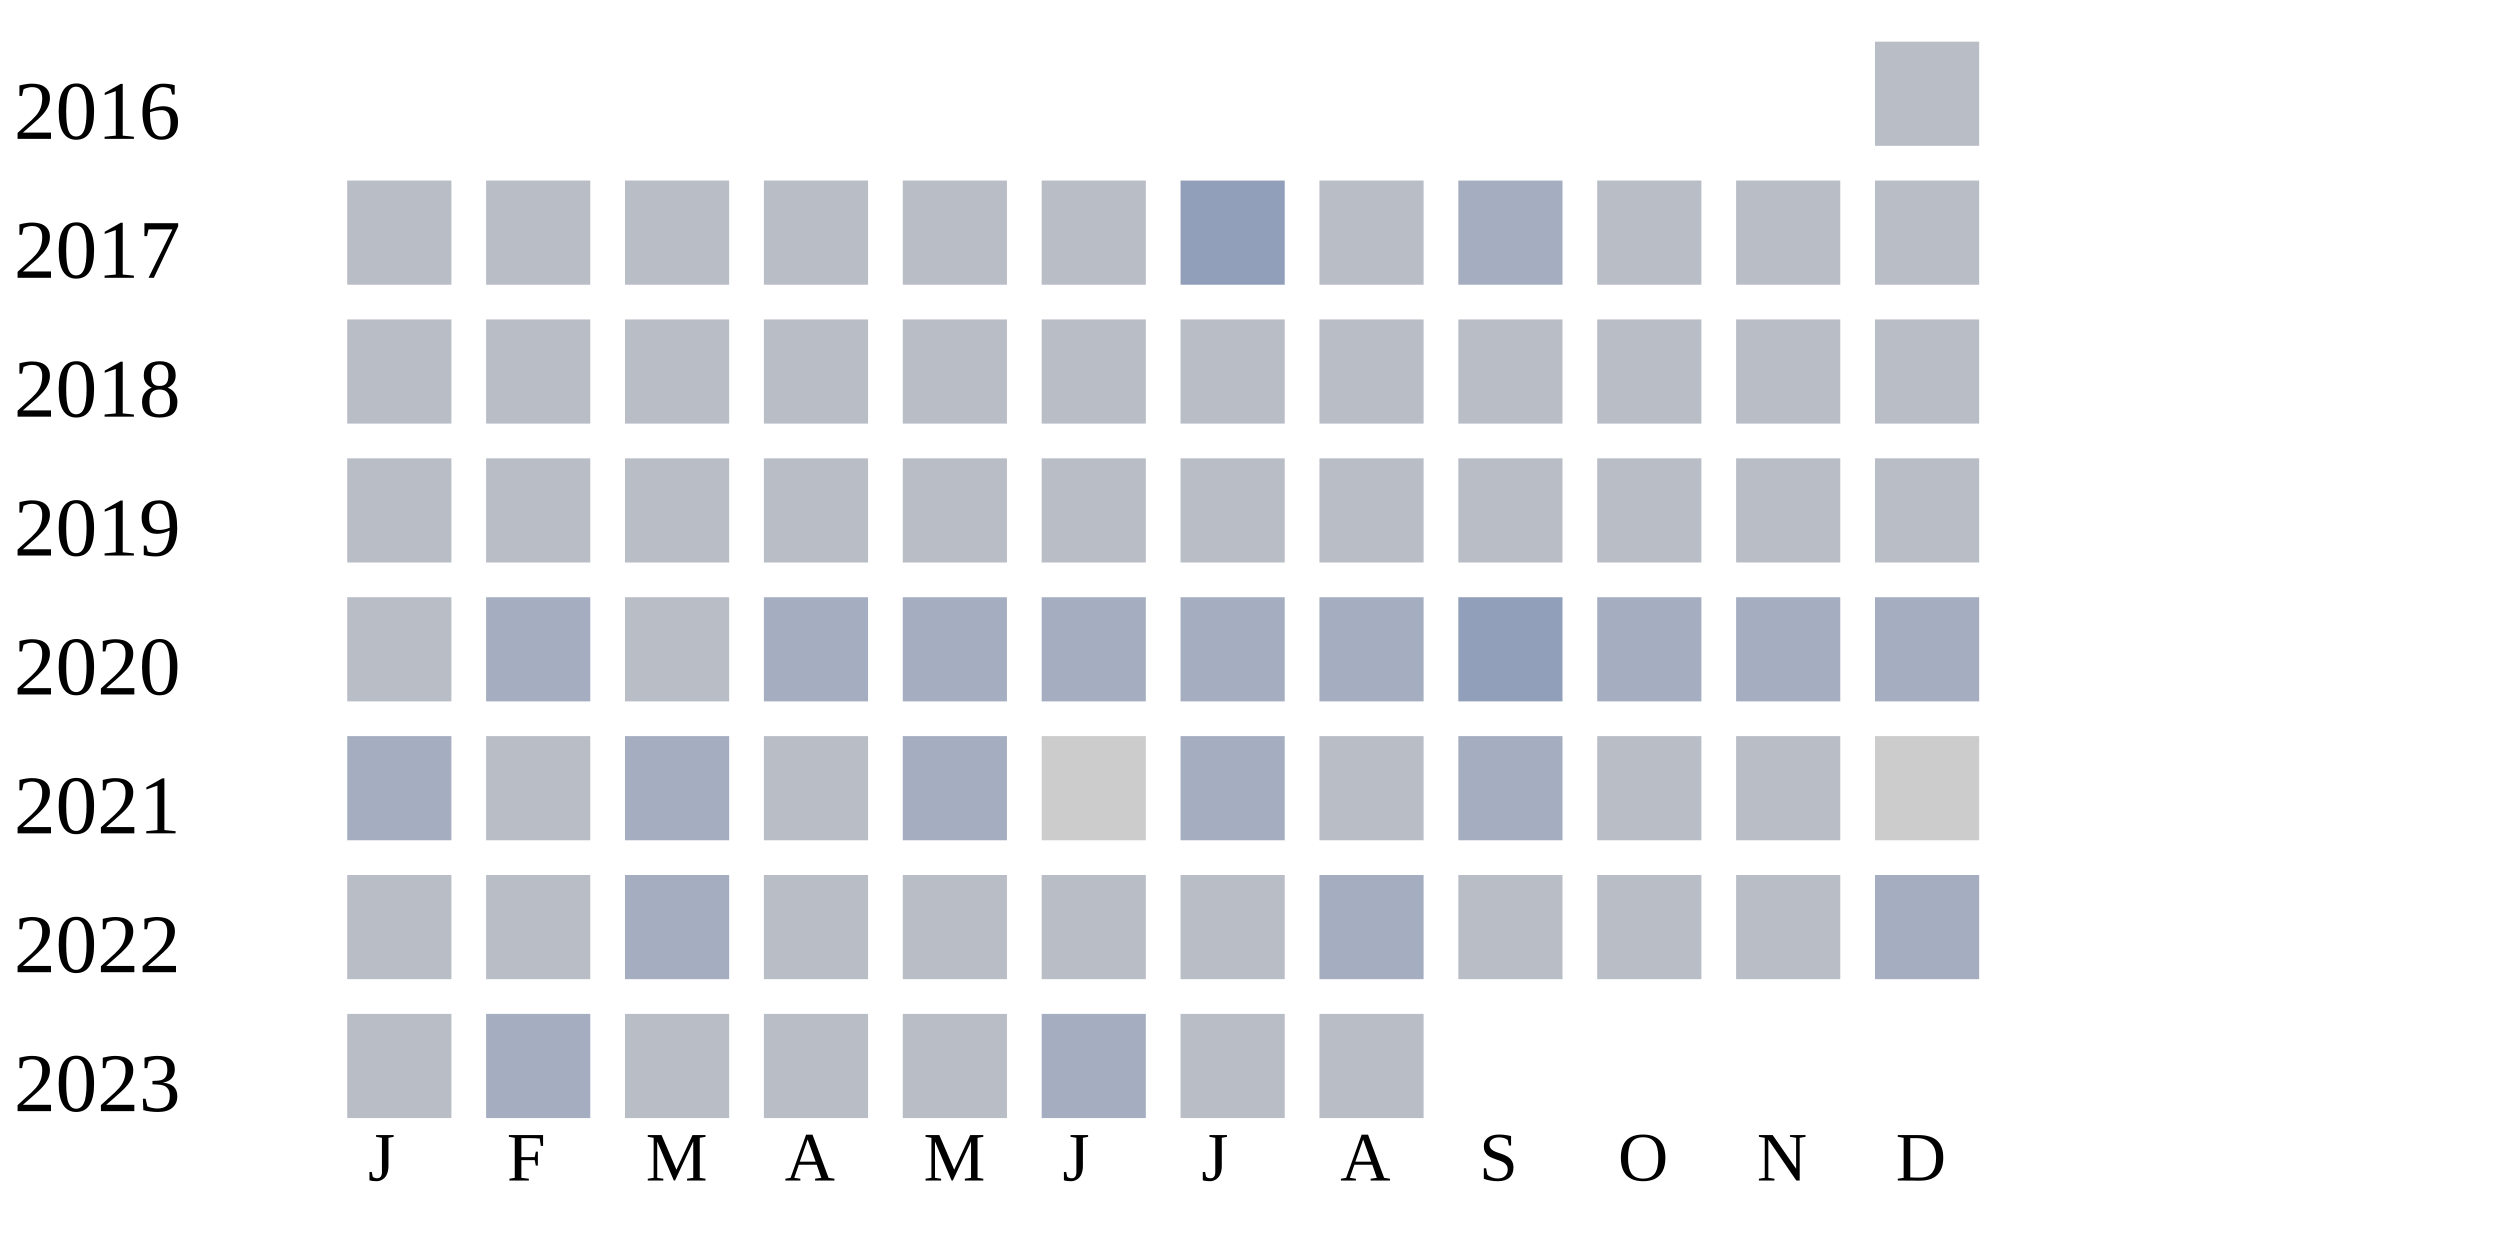
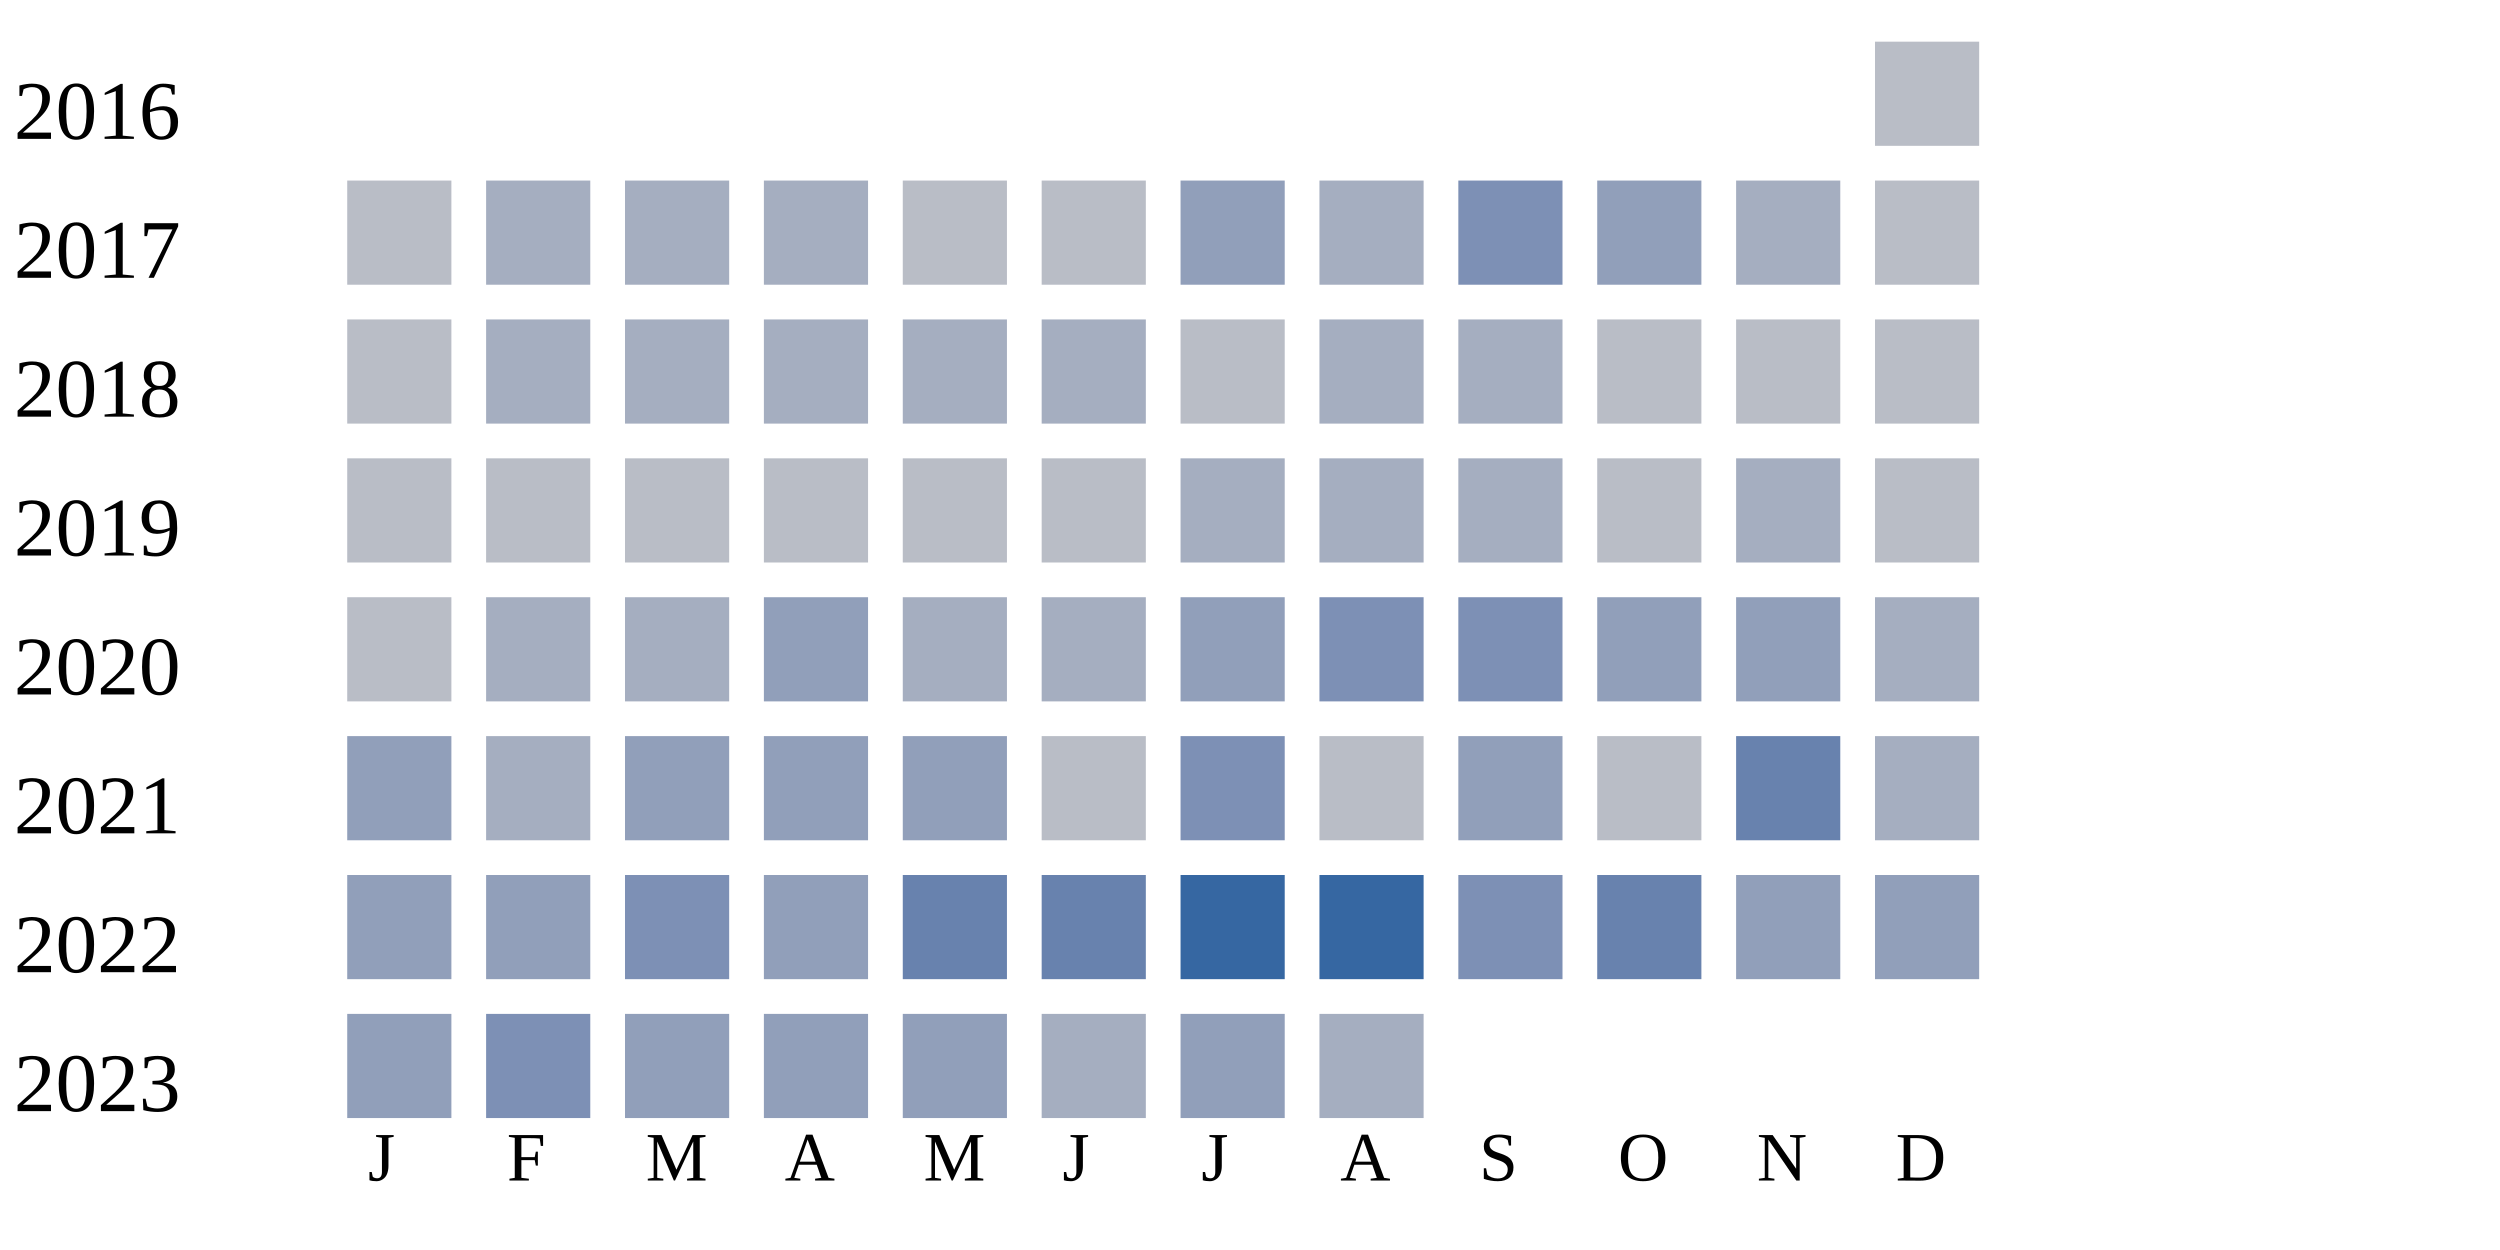
<svg xmlns="http://www.w3.org/2000/svg" width="360" height="180">
  <g transform="translate(0 0)">
    <text x="2" y="20">2016</text>
    <rect x="270" y="6" width="15" height="15" fill="#b9bdc6" />
  </g>
  <g transform="translate(0 20)">
    <text x="2" y="20">2017</text>
    <rect x="50" y="6" width="15" height="15" fill="#b9bdc6" />
-     <rect x="70" y="6" width="15" height="15" fill="#b9bdc6" />
-     <rect x="90" y="6" width="15" height="15" fill="#b9bdc6" />
-     <rect x="110" y="6" width="15" height="15" fill="#b9bdc6" />
+     <rect x="70" y="6" width="15" height="15" fill="#a5aec0" />
+     <rect x="90" y="6" width="15" height="15" fill="#a5aec0" />
+     <rect x="110" y="6" width="15" height="15" fill="#a5aec0" />
    <rect x="130" y="6" width="15" height="15" fill="#b9bdc6" />
    <rect x="150" y="6" width="15" height="15" fill="#b9bdc6" />
    <rect x="170" y="6" width="15" height="15" fill="#919fba" />
-     <rect x="190" y="6" width="15" height="15" fill="#b9bdc6" />
-     <rect x="210" y="6" width="15" height="15" fill="#a5aec0" />
-     <rect x="230" y="6" width="15" height="15" fill="#b9bdc6" />
-     <rect x="250" y="6" width="15" height="15" fill="#b9bdc6" />
+     <rect x="190" y="6" width="15" height="15" fill="#a5aec0" />
+     <rect x="210" y="6" width="15" height="15" fill="#7d90b5" />
+     <rect x="230" y="6" width="15" height="15" fill="#919fba" />
+     <rect x="250" y="6" width="15" height="15" fill="#a5aec0" />
    <rect x="270" y="6" width="15" height="15" fill="#b9bdc6" />
  </g>
  <g transform="translate(0 40)">
    <text x="2" y="20">2018</text>
    <rect x="50" y="6" width="15" height="15" fill="#b9bdc6" />
-     <rect x="70" y="6" width="15" height="15" fill="#b9bdc6" />
-     <rect x="90" y="6" width="15" height="15" fill="#b9bdc6" />
-     <rect x="110" y="6" width="15" height="15" fill="#b9bdc6" />
-     <rect x="130" y="6" width="15" height="15" fill="#b9bdc6" />
-     <rect x="150" y="6" width="15" height="15" fill="#b9bdc6" />
+     <rect x="70" y="6" width="15" height="15" fill="#a5aec0" />
+     <rect x="90" y="6" width="15" height="15" fill="#a5aec0" />
+     <rect x="110" y="6" width="15" height="15" fill="#a5aec0" />
+     <rect x="130" y="6" width="15" height="15" fill="#a5aec0" />
+     <rect x="150" y="6" width="15" height="15" fill="#a5aec0" />
    <rect x="170" y="6" width="15" height="15" fill="#b9bdc6" />
-     <rect x="190" y="6" width="15" height="15" fill="#b9bdc6" />
-     <rect x="210" y="6" width="15" height="15" fill="#b9bdc6" />
+     <rect x="190" y="6" width="15" height="15" fill="#a5aec0" />
+     <rect x="210" y="6" width="15" height="15" fill="#a5aec0" />
    <rect x="230" y="6" width="15" height="15" fill="#b9bdc6" />
    <rect x="250" y="6" width="15" height="15" fill="#b9bdc6" />
    <rect x="270" y="6" width="15" height="15" fill="#b9bdc6" />
  </g>
  <g transform="translate(0 60)">
    <text x="2" y="20">2019</text>
    <rect x="50" y="6" width="15" height="15" fill="#b9bdc6" />
    <rect x="70" y="6" width="15" height="15" fill="#b9bdc6" />
    <rect x="90" y="6" width="15" height="15" fill="#b9bdc6" />
    <rect x="110" y="6" width="15" height="15" fill="#b9bdc6" />
    <rect x="130" y="6" width="15" height="15" fill="#b9bdc6" />
    <rect x="150" y="6" width="15" height="15" fill="#b9bdc6" />
-     <rect x="170" y="6" width="15" height="15" fill="#b9bdc6" />
-     <rect x="190" y="6" width="15" height="15" fill="#b9bdc6" />
-     <rect x="210" y="6" width="15" height="15" fill="#b9bdc6" />
+     <rect x="170" y="6" width="15" height="15" fill="#a5aec0" />
+     <rect x="190" y="6" width="15" height="15" fill="#a5aec0" />
+     <rect x="210" y="6" width="15" height="15" fill="#a5aec0" />
    <rect x="230" y="6" width="15" height="15" fill="#b9bdc6" />
-     <rect x="250" y="6" width="15" height="15" fill="#b9bdc6" />
+     <rect x="250" y="6" width="15" height="15" fill="#a5aec0" />
    <rect x="270" y="6" width="15" height="15" fill="#b9bdc6" />
  </g>
  <g transform="translate(0 80)">
    <text x="2" y="20">2020</text>
    <rect x="50" y="6" width="15" height="15" fill="#b9bdc6" />
    <rect x="70" y="6" width="15" height="15" fill="#a5aec0" />
-     <rect x="90" y="6" width="15" height="15" fill="#b9bdc6" />
-     <rect x="110" y="6" width="15" height="15" fill="#a5aec0" />
+     <rect x="90" y="6" width="15" height="15" fill="#a5aec0" />
+     <rect x="110" y="6" width="15" height="15" fill="#919fba" />
    <rect x="130" y="6" width="15" height="15" fill="#a5aec0" />
    <rect x="150" y="6" width="15" height="15" fill="#a5aec0" />
-     <rect x="170" y="6" width="15" height="15" fill="#a5aec0" />
-     <rect x="190" y="6" width="15" height="15" fill="#a5aec0" />
-     <rect x="210" y="6" width="15" height="15" fill="#919fba" />
-     <rect x="230" y="6" width="15" height="15" fill="#a5aec0" />
-     <rect x="250" y="6" width="15" height="15" fill="#a5aec0" />
+     <rect x="170" y="6" width="15" height="15" fill="#919fba" />
+     <rect x="190" y="6" width="15" height="15" fill="#7d90b5" />
+     <rect x="210" y="6" width="15" height="15" fill="#7d90b5" />
+     <rect x="230" y="6" width="15" height="15" fill="#919fba" />
+     <rect x="250" y="6" width="15" height="15" fill="#919fba" />
    <rect x="270" y="6" width="15" height="15" fill="#a5aec0" />
  </g>
  <g transform="translate(0 100)">
    <text x="2" y="20">2021</text>
-     <rect x="50" y="6" width="15" height="15" fill="#a5aec0" />
-     <rect x="70" y="6" width="15" height="15" fill="#b9bdc6" />
-     <rect x="90" y="6" width="15" height="15" fill="#a5aec0" />
-     <rect x="110" y="6" width="15" height="15" fill="#b9bdc6" />
-     <rect x="130" y="6" width="15" height="15" fill="#a5aec0" />
-     <rect x="150" y="6" width="15" height="15" fill="#cccccc" />
-     <rect x="170" y="6" width="15" height="15" fill="#a5aec0" />
+     <rect x="50" y="6" width="15" height="15" fill="#919fba" />
+     <rect x="70" y="6" width="15" height="15" fill="#a5aec0" />
+     <rect x="90" y="6" width="15" height="15" fill="#919fba" />
+     <rect x="110" y="6" width="15" height="15" fill="#919fba" />
+     <rect x="130" y="6" width="15" height="15" fill="#919fba" />
+     <rect x="150" y="6" width="15" height="15" fill="#b9bdc6" />
+     <rect x="170" y="6" width="15" height="15" fill="#7d90b5" />
    <rect x="190" y="6" width="15" height="15" fill="#b9bdc6" />
-     <rect x="210" y="6" width="15" height="15" fill="#a5aec0" />
+     <rect x="210" y="6" width="15" height="15" fill="#919fba" />
    <rect x="230" y="6" width="15" height="15" fill="#b9bdc6" />
-     <rect x="250" y="6" width="15" height="15" fill="#b9bdc6" />
-     <rect x="270" y="6" width="15" height="15" fill="#cccccc" />
+     <rect x="250" y="6" width="15" height="15" fill="#6882ae" />
+     <rect x="270" y="6" width="15" height="15" fill="#a5aec0" />
  </g>
  <g transform="translate(0 120)">
    <text x="2" y="20">2022</text>
-     <rect x="50" y="6" width="15" height="15" fill="#b9bdc6" />
-     <rect x="70" y="6" width="15" height="15" fill="#b9bdc6" />
-     <rect x="90" y="6" width="15" height="15" fill="#a5aec0" />
-     <rect x="110" y="6" width="15" height="15" fill="#b9bdc6" />
-     <rect x="130" y="6" width="15" height="15" fill="#b9bdc6" />
-     <rect x="150" y="6" width="15" height="15" fill="#b9bdc6" />
-     <rect x="170" y="6" width="15" height="15" fill="#b9bdc6" />
-     <rect x="190" y="6" width="15" height="15" fill="#a5aec0" />
-     <rect x="210" y="6" width="15" height="15" fill="#b9bdc6" />
-     <rect x="230" y="6" width="15" height="15" fill="#b9bdc6" />
-     <rect x="250" y="6" width="15" height="15" fill="#b9bdc6" />
-     <rect x="270" y="6" width="15" height="15" fill="#a5aec0" />
+     <rect x="50" y="6" width="15" height="15" fill="#919fba" />
+     <rect x="70" y="6" width="15" height="15" fill="#919fba" />
+     <rect x="90" y="6" width="15" height="15" fill="#7d90b5" />
+     <rect x="110" y="6" width="15" height="15" fill="#919fba" />
+     <rect x="130" y="6" width="15" height="15" fill="#6882ae" />
+     <rect x="150" y="6" width="15" height="15" fill="#6882ae" />
+     <rect x="170" y="6" width="15" height="15" fill="#3667a2" />
+     <rect x="190" y="6" width="15" height="15" fill="#3667a2" />
+     <rect x="210" y="6" width="15" height="15" fill="#7d90b5" />
+     <rect x="230" y="6" width="15" height="15" fill="#6882ae" />
+     <rect x="250" y="6" width="15" height="15" fill="#919fba" />
+     <rect x="270" y="6" width="15" height="15" fill="#919fba" />
  </g>
  <g transform="translate(0 140)">
    <text x="2" y="20">2023</text>
-     <rect x="50" y="6" width="15" height="15" fill="#b9bdc6" />
-     <rect x="70" y="6" width="15" height="15" fill="#a5aec0" />
-     <rect x="90" y="6" width="15" height="15" fill="#b9bdc6" />
-     <rect x="110" y="6" width="15" height="15" fill="#b9bdc6" />
-     <rect x="130" y="6" width="15" height="15" fill="#b9bdc6" />
+     <rect x="50" y="6" width="15" height="15" fill="#919fba" />
+     <rect x="70" y="6" width="15" height="15" fill="#7d90b5" />
+     <rect x="90" y="6" width="15" height="15" fill="#919fba" />
+     <rect x="110" y="6" width="15" height="15" fill="#919fba" />
+     <rect x="130" y="6" width="15" height="15" fill="#919fba" />
    <rect x="150" y="6" width="15" height="15" fill="#a5aec0" />
-     <rect x="170" y="6" width="15" height="15" fill="#b9bdc6" />
-     <rect x="190" y="6" width="15" height="15" fill="#b9bdc6" />
+     <rect x="170" y="6" width="15" height="15" fill="#919fba" />
+     <rect x="190" y="6" width="15" height="15" fill="#a5aec0" />
  </g>
  <text style="font-size: 10px; text-align: center" x="53" y="170">J</text>
  <text style="font-size: 10px; text-align: center" x="73" y="170">F</text>
  <text style="font-size: 10px; text-align: center" x="93" y="170">M</text>
  <text style="font-size: 10px; text-align: center" x="113" y="170">A</text>
  <text style="font-size: 10px; text-align: center" x="133" y="170">M</text>
  <text style="font-size: 10px; text-align: center" x="153" y="170">J</text>
  <text style="font-size: 10px; text-align: center" x="173" y="170">J</text>
  <text style="font-size: 10px; text-align: center" x="193" y="170">A</text>
  <text style="font-size: 10px; text-align: center" x="213" y="170">S</text>
  <text style="font-size: 10px; text-align: center" x="233" y="170">O</text>
  <text style="font-size: 10px; text-align: center" x="253" y="170">N</text>
  <text style="font-size: 10px; text-align: center" x="273" y="170">D</text>
  <text style="font-size: 10px;" x="155" y="189">Less</text>
  <rect fill="#b9bdc6" width="10" height="10" x="180" y="180" />
  <rect fill="#919fba" width="10" height="10" x="195" y="180" />
  <rect fill="#6882ae" width="10" height="10" x="210" y="180" />
  <rect fill="#005a9c" width="10" height="10" x="225" y="180" />
  <text x="240" y="189" style="font-size: 10px;">More</text>
</svg>
